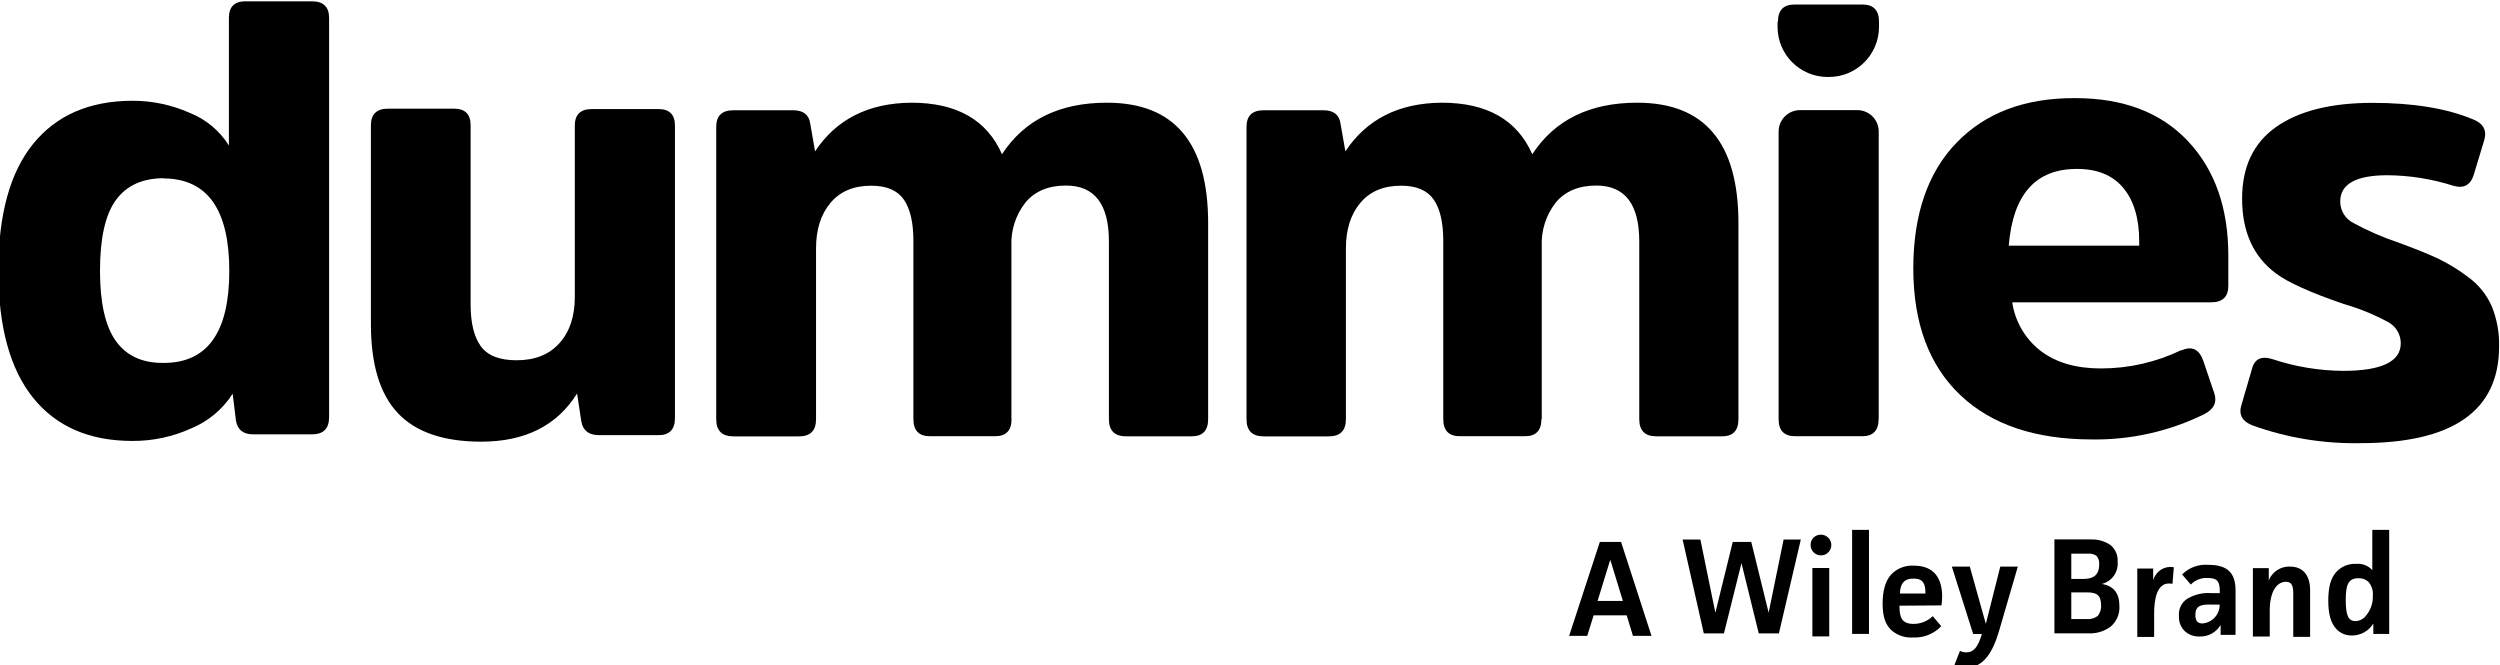
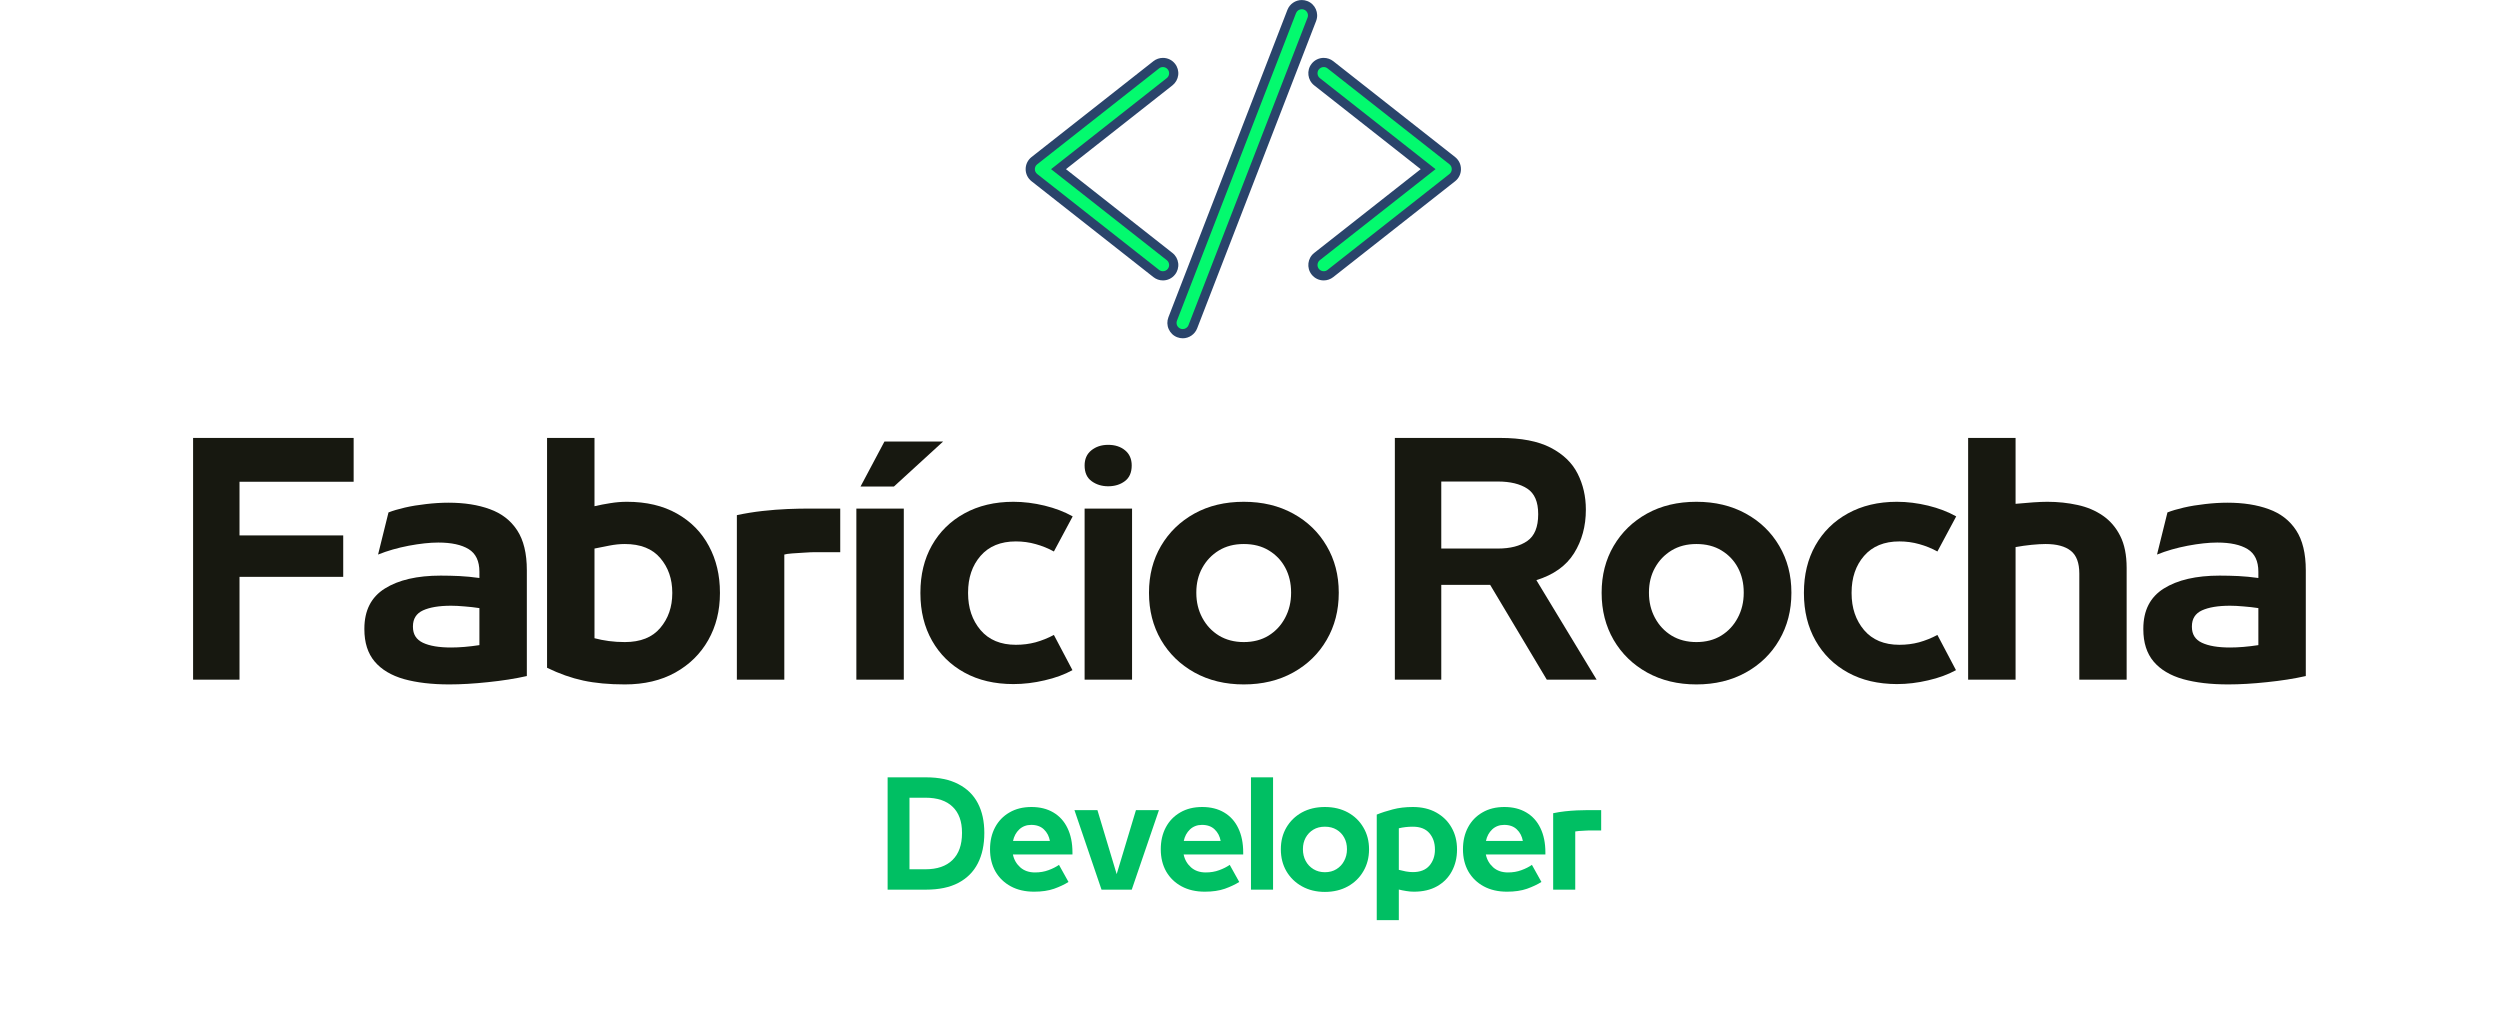
- <svg xmlns="http://www.w3.org/2000/svg" style="fill:#000000" version="1.1" viewBox="0 0 519 138">
-   <path transform="translate(-221 -2122)" d="m255 2159q-6.62 0-9.93 4.52t-3.31 14.7q0 10 3.31 14.6t9.93 4.52q13.6 0 13.6-19.1t-13.6-19.2m14.3 44.7a18.7 18.7 0 0 1-8.59 7.19 29.2 29.2 0 0 1-12.2 2.61q-13.4 0-20.6-8.91t-7.26-26.3q0-17.6 7.26-26.5t20.6-8.91a29 29 0 0 1 11.8 2.48 17 17 0 0 1 8.21 6.81v-26.5q0-3.43 3.43-3.44h13.8q3.56 0 3.57 3.44v82.9q0 3.57-3.57 3.56h-12.2q-3.06 0-3.56-2.8z" />
-   <path transform="translate(-221 -2122)" d="m298 2148q0-3.44 3.56-3.44h13.7q3.44 0 3.44 3.44v37.2q0 5.73 2.1 8.66t7.44 2.93q5.73 0 8.91-3.56t3.18-9.55v-35.6q0-3.44 3.56-3.44h13.8q3.43 0 3.43 3.44v60.7q0 3.57-3.43 3.56h-12.3c-2.13 0-3.35-0.94-3.7-2.8l-0.89-5.85q-6.24 10-19.9 10-11.7 0-17.3-5.92t-5.6-18.5v-41.2z" />
-   <path transform="translate(-221 -2122)" d="m431 2209q0 3.57-3.44 3.56h-13.5q-3.44 0-3.44-3.56v-37q0-5.73-2-8.59t-6.75-2.86q-5.47 0-8.46 3.56t-3 9.42v35.5q0 3.57-3.56 3.56h-13.6q-3.56 0-3.56-3.56v-60.7q0-3.44 3.56-3.44h12.4q3.18 0 3.56 2.8l1 5.73q6.62-10 20-10.1 14.1 0 18.8 10.7 7-10.7 21.8-10.7 21 0 21 25v40.7q0 3.57-3.44 3.56h-13.6q-3.56 0-3.56-3.56v-36.9q0-11.6-8.91-11.6-5.47 0-8.4 3.5a13.7 13.7 0 0 0-2.93 9.1v35.9z" />
-   <path transform="translate(-221 -2122)" d="m541 2209q0 3.57-3.44 3.56h-13.5q-3.44 0-3.44-3.56v-37q0-5.73-2-8.59t-6.75-2.86q-5.47 0-8.46 3.56t-3 9.42v35.5q0 3.57-3.57 3.56h-13.5q-3.57 0-3.56-3.56v-60.7q0-3.44 3.56-3.44h12.4c2.12 0 3.31 0.94 3.56 2.8l1 5.73q6.62-10 20-10.1 14.1 0 18.8 10.7 7-10.7 21.8-10.7 21 0 21 25v40.7q0 3.57-3.43 3.56h-13.6c-2.38 0-3.56-1.19-3.56-3.56v-36.9q0-11.6-8.91-11.6-5.47 0-8.4 3.5a13.7 13.7 0 0 0-2.93 9.1v35.9z" />
-   <path transform="translate(-221 -2122)" d="m611 2209q0 3.57-3.43 3.56h-13.9q-3.44 0-3.43-3.56v-59.7a4.44 4.44 0 0 1 4.44-4.44h11.9a4.44 4.44 0 0 1 4.44 4.44v59.7zm-20.9-82.5q0-3.56 3.44-3.56h14.1q3.44 0 3.44 3.56v1.08a10.4 10.4 0 0 1-10.4 10.4h-0.26a10.4 10.4 0 0 1-10.4-10.4v-1.08z" />
-   <path transform="translate(-221 -2122)" d="m638 2173h27.1v-0.89q0-7.13-3.31-11.1t-9.67-3.94q-12.8 0-14.1 15.9m35.8 21.8q3.31-1.53 4.59 2.16l2.29 6.75q0.89 2.8-2.16 4.33a51.1 51.1 0 0 1-23.2 5.22q-17.7 0-27.4-9.23t-9.74-26.2q0-16.9 9-26.2t24.6-9.23q15 0 23.4 8.91t8.4 23.8v6.24q0 3.43-3.56 3.44h-41.3a15.6 15.6 0 0 0 5.92 10.1q4.77 3.63 12.5 3.63a38.3 38.3 0 0 0 16.7-3.82" />
-   <path transform="translate(-221 -2122)" d="m711 2214a62.6 62.6 0 0 1-22.4-3.69q-3.19-1.27-2.29-4.2l2.16-7.38q0.77-3.31 4.33-2.16a47.7 47.7 0 0 0 14.6 2.42q12 0 12-5.73a5 5 0 0 0-2.74-4.46 46.4 46.4 0 0 0-9.1-3.69q-10.4-3.57-14.1-6.36-7-5.22-7-15.5 0-9.93 7.07-14.9t19.9-5q12.8 0 21 3.44 3.19 1.27 2.29 4.33l-2.16 7.13q-1 3.31-4.33 2.29a46 46 0 0 0-13.6-2.16q-9.8 0-9.8 5.47a5 5 0 0 0 2.74 4.45 59.2 59.2 0 0 0 9.36 4.07q5.22 1.91 8.21 3.31a36.3 36.3 0 0 1 6.3 3.88 14.8 14.8 0 0 1 4.84 6 20.8 20.8 0 0 1 1.53 8.34q0 20.1-28.8 20.1" />
-   <path transform="translate(-221 -2122)" d="m560 2254-1.3-4.26h-6.86l-1.33 4.26h-3.76l6.38-19.5h4.4l6.32 19.5h-3.85zm-4.71-15.8-2.63 8.55h5.25z" />
-   <path transform="translate(-221 -2122)" d="m574 2234 3.11 15.2 3.61-14.7h3.84l3.61 14.7 3.11-15.2h3.57l-4.55 19.5h-4.18l-3.59-14.6-3.64 14.6h-4.18l-4.4-19.5h3.64z" />
-   <path transform="translate(-221 -2122)" d="m599 2233a2.15 2.15 0 1 1-2.12 2.15 2.09 2.09 0 0 1 2.12-2.15zm1.75 6.92v14.2h-3.5v-14.2h3.5z" />
-   <path transform="translate(-221 -2122)" d="m609 2232v21.6h-3.5v-21.6h3.5z" />
-   <path transform="translate(-221 -2122)" d="m624 2252a7.56 7.56 0 0 1-5.84 2.34 6.14 6.14 0 0 1-4.52-1.52c-1.21-1.13-1.81-2.82-1.81-5.53 0-2.31 0.45-4.55 1.75-6a6 6 0 0 1 4.74-1.86c4.35 0 5.87 2.82 5.87 6.41a14.5 14.5 0 0 1-0.14 1.84l-8.72 0.06c0 2.37 0.42 3.78 2.91 3.78a5.69 5.69 0 0 0 4-1.61zm-3.28-6.78c0-1.95-0.4-3.11-2.48-3.11s-2.77 1.24-2.82 3.11h5.31z" />
-   <path transform="translate(-221 -2122)" d="m636 2253c-1.38 4.71-3.39 7.59-6.78 7.59a4.84 4.84 0 0 1-2.46-0.59l1.13-2.88a2.71 2.71 0 0 0 1.33 0.31c1.52 0 2.4-1.1 3.22-3.81h-1.81l-4.43-14h3.73l3.33 11.9 3-11.9h3.64z" />
-   <path transform="translate(-221 -2122)" d="m655 2234a6.65 6.65 0 0 1 4.15 1.16 4.11 4.11 0 0 1 1.47 3.47 4.33 4.33 0 0 1-3.3 4.6c2.6 0.4 3.67 2.06 3.67 4.57a5.17 5.17 0 0 1-1.86 4.32 7.22 7.22 0 0 1-4.69 1.36h-6.94v-19.5h7.51zm-4 8.19h2.43c1.95 0 3.36-0.62 3.36-3a2.33 2.33 0 0 0-0.59-1.83 2.81 2.81 0 0 0-1.78-0.42h-3.42v5.22zm0 8.33h3.16a3.4 3.4 0 0 0 2.29-0.62 3.07 3.07 0 0 0 0.73-2.29c0-2.12-1-2.63-2.91-2.63h-3.27v5.53z" />
-   <path transform="translate(-221 -2122)" d="m668 2240v2.46a3.77 3.77 0 0 1 3.44-2.77 3.89 3.89 0 0 1 0.85 0.08l-0.28 3.42c-0.25 0-0.54-0.06-0.73-0.06-2.46 0-3.08 3.13-3.08 6.24v4.86h-3.5v-14.2h3.33z" />
-   <path transform="translate(-221 -2122)" d="M674,2241.26a6.89,6.89,0,0,1,5.45-2c3.76,0,5.65,1.47,5.65,5.31v9.23H682v-2.06a4.88,4.88,0,0,1-4.38,2.4,4.3,4.3,0,0,1-3.08-1.13,4.09,4.09,0,0,1-1.19-3.16,3.84,3.84,0,0,1,1.69-3.53,8.45,8.45,0,0,1,5-1.19h1.78v-0.54c0-2-.65-2.6-2.51-2.6a4.49,4.49,0,0,0-3.5,1.36Zm5.76,6.24c-1.89,0-3,.28-3,2.15,0,1.1.37,1.78,1.44,1.78a3.89,3.89,0,0,0,3.61-3.92h-2.06Z" />
-   <path transform="translate(-221 -2122)" d="m692 2240v2.47a4.57 4.57 0 0 1 4.4-2.85c2.71 0 4.18 1.83 4.18 4.91v9.68h-3.5v-9c0-1.61-0.34-2.43-1.52-2.43-1.81 0-3.36 1.86-3.36 6v5.36h-3.5v-14.2h3.3z" />
-   <path transform="translate(-221 -2122)" d="m717 2232v21.6h-3.3v-2.15a5.18 5.18 0 0 1-4.46 2.48 4.26 4.26 0 0 1-3.25-1.38c-1.1-1.24-1.64-3-1.64-5.87 0-2.63 0.45-4.71 1.78-6.07a5.22 5.22 0 0 1 4-1.55 4 4 0 0 1 3.36 1.3v-8.36h3.51zm-4.81 17.8a6.06 6.06 0 0 0 1.41-4.15 3.84 3.84 0 0 0-0.93-2.88 2.91 2.91 0 0 0-2.09-0.73c-2.17 0-2.6 1.52-2.6 4.52s0.45 4.38 2 4.38a2.82 2.82 0 0 0 2.21-1.14z" />
+ <svg xmlns="http://www.w3.org/2000/svg" width="460" zoomAndPan="magnify" viewBox="0 0 345 141" height="188" preserveAspectRatio="xMidYMid meet" version="1.0">
+   <defs>
+     <g />
+     <clipPath id="323bd9e6a0">
+       <path d="M 141.508 7 L 163 7 L 163 39 L 141.508 39 Z M 141.508 7 " clip-rule="nonzero" />
+     </clipPath>
+     <clipPath id="de65018a84">
+       <path d="M 180 7 L 201.832 7 L 201.832 39 L 180 39 Z M 180 7 " clip-rule="nonzero" />
+     </clipPath>
+     <clipPath id="dc0b3e4476">
+       <path d="M 161 0 L 182 0 L 182 46.918 L 161 46.918 Z M 161 0 " clip-rule="nonzero" />
+     </clipPath>
+   </defs>
+   <path fill="#03fa6e" d="M 160.484 38.062 C 160.148 38.062 159.824 37.953 159.562 37.742 L 142.742 24.512 C 142.383 24.227 142.176 23.801 142.176 23.344 C 142.176 22.883 142.383 22.457 142.742 22.172 L 159.562 8.941 C 159.824 8.734 160.148 8.621 160.484 8.621 C 160.941 8.621 161.371 8.828 161.652 9.191 C 161.898 9.5 162.012 9.891 161.961 10.285 C 161.914 10.68 161.715 11.035 161.402 11.281 L 146.078 23.344 L 161.402 35.402 C 161.715 35.648 161.914 36.004 161.961 36.395 C 162.012 36.793 161.898 37.18 161.652 37.496 C 161.371 37.855 160.941 38.062 160.484 38.062 " fill-opacity="1" fill-rule="nonzero" />
+   <g clip-path="url(#323bd9e6a0)">
+     <path fill="#2a446b" d="M 160.484 7.988 C 160.008 7.988 159.543 8.148 159.172 8.441 L 142.352 21.672 C 141.836 22.082 141.539 22.688 141.539 23.344 C 141.539 23.996 141.836 24.605 142.352 25.012 L 159.172 38.242 C 159.543 38.535 160.008 38.699 160.484 38.699 C 161.141 38.699 161.75 38.402 162.152 37.887 C 162.504 37.441 162.66 36.887 162.594 36.324 C 162.523 35.758 162.242 35.254 161.797 34.906 L 147.102 23.344 L 161.797 11.781 C 162.242 11.426 162.523 10.926 162.594 10.363 C 162.66 9.797 162.504 9.242 162.152 8.797 C 161.75 8.281 161.137 7.988 160.484 7.988 Z M 160.484 9.254 C 160.734 9.254 160.988 9.367 161.156 9.582 C 161.449 9.953 161.383 10.492 161.012 10.781 L 145.047 23.344 L 161.012 35.902 C 161.383 36.191 161.449 36.73 161.156 37.102 C 160.988 37.316 160.734 37.43 160.484 37.43 C 160.297 37.43 160.113 37.371 159.953 37.246 L 143.137 24.016 C 142.93 23.852 142.809 23.605 142.809 23.344 C 142.809 23.078 142.93 22.832 143.137 22.672 L 159.953 9.438 C 160.109 9.312 160.297 9.254 160.484 9.254 " fill-opacity="1" fill-rule="nonzero" />
+   </g>
+   <path fill="#03fa6e" d="M 182.672 38.062 C 182.215 38.062 181.789 37.855 181.5 37.496 C 180.992 36.852 181.105 35.91 181.75 35.402 L 197.082 23.344 L 181.75 11.281 C 181.105 10.773 180.992 9.836 181.5 9.191 C 181.789 8.828 182.215 8.621 182.672 8.621 C 183.004 8.621 183.332 8.734 183.594 8.941 L 200.414 22.172 C 200.773 22.457 200.98 22.883 200.98 23.344 C 200.98 23.801 200.773 24.227 200.41 24.512 L 183.594 37.742 C 183.332 37.953 183.004 38.062 182.672 38.062 " fill-opacity="1" fill-rule="nonzero" />
+   <g clip-path="url(#de65018a84)">
+     <path fill="#2a446b" d="M 182.672 7.988 C 182.02 7.988 181.41 8.281 181.004 8.797 C 180.277 9.719 180.438 11.055 181.359 11.781 L 196.055 23.344 L 181.359 34.906 C 180.438 35.629 180.277 36.969 181.004 37.887 C 181.41 38.402 182.02 38.699 182.672 38.699 C 183.148 38.699 183.613 38.535 183.984 38.242 L 200.805 25.012 C 201.32 24.605 201.613 23.996 201.613 23.344 C 201.613 22.688 201.32 22.082 200.805 21.672 L 183.988 8.441 C 183.613 8.148 183.148 7.988 182.672 7.988 Z M 182.672 9.254 C 182.859 9.254 183.047 9.312 183.199 9.438 L 200.02 22.668 C 200.227 22.832 200.344 23.078 200.344 23.344 C 200.344 23.605 200.227 23.852 200.02 24.016 L 183.199 37.246 C 183.047 37.371 182.859 37.43 182.672 37.43 C 182.418 37.43 182.168 37.316 182 37.102 C 181.707 36.73 181.773 36.191 182.141 35.902 L 198.105 23.344 L 182.141 10.781 C 181.773 10.492 181.707 9.953 182 9.582 C 182.168 9.367 182.422 9.254 182.672 9.254 " fill-opacity="1" fill-rule="nonzero" />
+   </g>
+   <g clip-path="url(#dc0b3e4476)">
+     <path fill="#03fa6e" d="M 163.219 46.047 C 163.035 46.047 162.855 46.012 162.684 45.945 C 162.312 45.801 162.016 45.523 161.859 45.16 C 161.695 44.793 161.688 44.391 161.828 44.02 L 178.254 1.59 C 178.477 1.02 179.035 0.637 179.645 0.637 C 179.828 0.637 180.012 0.672 180.184 0.738 C 180.949 1.035 181.332 1.898 181.035 2.668 L 164.609 45.098 C 164.391 45.664 163.828 46.047 163.219 46.047 " fill-opacity="1" fill-rule="nonzero" />
+     <path fill="#2a446b" d="M 179.645 0.004 C 178.773 0.004 177.977 0.551 177.664 1.359 L 161.238 43.789 C 161.035 44.32 161.047 44.895 161.277 45.414 C 161.508 45.934 161.922 46.336 162.453 46.539 C 162.699 46.633 162.957 46.684 163.219 46.684 C 164.09 46.684 164.887 46.137 165.203 45.324 L 181.625 2.895 C 182.047 1.801 181.504 0.566 180.41 0.148 C 180.168 0.051 179.906 0.004 179.645 0.004 Z M 179.645 1.27 C 179.746 1.27 179.852 1.293 179.953 1.328 C 180.395 1.5 180.613 1.996 180.441 2.438 L 164.016 44.867 C 163.887 45.207 163.562 45.414 163.219 45.414 C 163.117 45.414 163.012 45.395 162.91 45.355 C 162.469 45.184 162.25 44.688 162.422 44.25 L 178.848 1.82 C 178.98 1.48 179.301 1.27 179.645 1.27 " fill-opacity="1" fill-rule="nonzero" />
+   </g>
+   <g fill="#171810" fill-opacity="1">
+     <g transform="translate(24.38031, 93.79378)">
+       <g>
+         <path d="M 8.672 0 L 2.266 0 L 2.266 -33.359 L 24.422 -33.359 L 24.422 -27.312 L 8.672 -27.312 L 8.672 -19.906 L 22.984 -19.906 L 22.984 -14.188 L 8.672 -14.188 Z M 8.672 0 " />
+       </g>
+     </g>
+   </g>
+   <g fill="#171810" fill-opacity="1">
+     <g transform="translate(48.64213, 93.79378)">
+       <g>
+         <path d="M 13.25 -24.422 C 15.438 -24.422 17.336 -24.125 18.953 -23.531 C 20.578 -22.945 21.832 -21.977 22.719 -20.625 C 23.613 -19.27 24.062 -17.426 24.062 -15.094 L 24.062 -0.5 C 22.438 -0.133 20.648 0.145 18.703 0.344 C 16.766 0.551 14.984 0.656 13.359 0.656 C 10.953 0.656 8.867 0.41 7.109 -0.078 C 5.359 -0.578 4.008 -1.383 3.062 -2.5 C 2.113 -3.625 1.641 -5.109 1.641 -6.953 L 1.641 -7.031 C 1.641 -9.551 2.582 -11.398 4.469 -12.578 C 6.363 -13.766 8.93 -14.359 12.172 -14.359 C 13.047 -14.359 13.914 -14.336 14.781 -14.297 C 15.645 -14.254 16.555 -14.164 17.516 -14.031 L 17.516 -14.891 C 17.516 -16.367 17.02 -17.41 16.031 -18.016 C 15.051 -18.617 13.656 -18.922 11.844 -18.922 C 10.664 -18.922 9.305 -18.773 7.766 -18.484 C 6.234 -18.191 4.82 -17.785 3.531 -17.266 L 4.969 -23.078 C 5.57 -23.316 6.328 -23.539 7.234 -23.75 C 8.141 -23.957 9.117 -24.117 10.172 -24.234 C 11.234 -24.359 12.258 -24.422 13.25 -24.422 Z M 8.344 -7.359 L 8.344 -7.281 C 8.344 -6.258 8.801 -5.531 9.719 -5.094 C 10.645 -4.656 11.941 -4.438 13.609 -4.438 C 14.766 -4.438 16.066 -4.547 17.516 -4.766 L 17.516 -9.875 C 16.859 -9.977 16.172 -10.055 15.453 -10.109 C 14.742 -10.172 14.129 -10.203 13.609 -10.203 C 11.961 -10.203 10.672 -9.988 9.734 -9.562 C 8.805 -9.133 8.344 -8.398 8.344 -7.359 Z M 8.344 -7.359 " />
+       </g>
+     </g>
+   </g>
+   <g fill="#171810" fill-opacity="1">
+     <g transform="translate(73.27407, 93.79378)">
+       <g>
+         <path d="M 12.953 0.656 C 10.766 0.656 8.852 0.477 7.219 0.125 C 5.582 -0.227 3.914 -0.816 2.219 -1.641 L 2.219 -33.359 L 8.766 -33.359 L 8.766 -23.938 C 9.473 -24.102 10.203 -24.242 10.953 -24.359 C 11.711 -24.484 12.477 -24.547 13.25 -24.547 C 15.926 -24.547 18.223 -24.004 20.141 -22.922 C 22.066 -21.836 23.535 -20.348 24.547 -18.453 C 25.566 -16.566 26.078 -14.422 26.078 -12.016 L 26.078 -11.922 C 26.078 -9.516 25.539 -7.363 24.469 -5.469 C 23.395 -3.57 21.879 -2.078 19.922 -0.984 C 17.961 0.109 15.641 0.656 12.953 0.656 Z M 12.953 -5.188 C 15.117 -5.188 16.75 -5.836 17.844 -7.141 C 18.945 -8.441 19.5 -10.035 19.5 -11.922 L 19.5 -12.016 C 19.5 -13.898 18.945 -15.488 17.844 -16.781 C 16.75 -18.07 15.117 -18.719 12.953 -18.719 C 12.266 -18.719 11.551 -18.645 10.812 -18.5 C 10.07 -18.363 9.391 -18.227 8.766 -18.094 L 8.766 -5.719 C 9.391 -5.551 10.051 -5.422 10.75 -5.328 C 11.445 -5.234 12.18 -5.188 12.953 -5.188 Z M 12.953 -5.188 " />
+       </g>
+     </g>
+   </g>
+   <g fill="#171810" fill-opacity="1">
+     <g transform="translate(99.46865, 93.79378)">
+       <g>
+         <path d="M 8.766 0 L 2.219 0 L 2.219 -22.703 C 3.375 -22.953 4.562 -23.145 5.781 -23.281 C 7 -23.414 8.141 -23.504 9.203 -23.547 C 10.273 -23.586 11.172 -23.609 11.891 -23.609 L 16.484 -23.609 L 16.484 -17.594 L 12.953 -17.594 C 12.617 -17.594 12.148 -17.57 11.547 -17.531 C 10.953 -17.5 10.383 -17.461 9.844 -17.422 C 9.312 -17.379 8.953 -17.328 8.766 -17.266 Z M 8.766 0 " />
+       </g>
+     </g>
+   </g>
+   <g fill="#171810" fill-opacity="1">
+     <g transform="translate(115.9584, 93.79378)">
+       <g>
+         <path d="M 7.406 -26.656 L 2.797 -26.656 L 6.094 -32.859 L 14.188 -32.859 Z M 8.766 0 L 2.219 0 L 2.219 -23.609 L 8.766 -23.609 Z M 8.766 0 " />
+       </g>
+     </g>
+   </g>
+   <g fill="#171810" fill-opacity="1">
+     <g transform="translate(125.375, 93.79378)">
+       <g>
+         <path d="M 14.469 0.609 C 11.895 0.609 9.648 0.082 7.734 -0.969 C 5.816 -2.02 4.32 -3.488 3.25 -5.375 C 2.176 -7.27 1.641 -9.453 1.641 -11.922 L 1.641 -12.016 C 1.641 -14.473 2.164 -16.641 3.219 -18.516 C 4.281 -20.398 5.773 -21.875 7.703 -22.938 C 9.641 -24.008 11.895 -24.547 14.469 -24.547 C 15.895 -24.547 17.332 -24.367 18.781 -24.016 C 20.238 -23.66 21.531 -23.164 22.656 -22.531 L 20.062 -17.688 C 19.27 -18.125 18.438 -18.461 17.562 -18.703 C 16.688 -18.953 15.77 -19.078 14.812 -19.078 C 12.719 -19.078 11.094 -18.41 9.938 -17.078 C 8.789 -15.754 8.219 -14.066 8.219 -12.016 L 8.219 -11.922 C 8.219 -9.898 8.789 -8.207 9.938 -6.844 C 11.094 -5.488 12.719 -4.812 14.812 -4.812 C 15.77 -4.812 16.676 -4.926 17.531 -5.156 C 18.395 -5.395 19.238 -5.734 20.062 -6.172 L 22.625 -1.312 C 21.52 -0.707 20.238 -0.238 18.781 0.094 C 17.332 0.438 15.895 0.609 14.469 0.609 Z M 14.469 0.609 " />
+       </g>
+     </g>
+   </g>
+   <g fill="#171810" fill-opacity="1">
+     <g transform="translate(147.4573, 93.79378)">
+       <g>
+         <path d="M 5.469 -26.688 C 4.594 -26.688 3.832 -26.922 3.188 -27.391 C 2.539 -27.859 2.219 -28.582 2.219 -29.562 C 2.219 -30.445 2.523 -31.141 3.141 -31.641 C 3.766 -32.148 4.539 -32.406 5.469 -32.406 C 6.426 -32.406 7.207 -32.148 7.812 -31.641 C 8.414 -31.141 8.719 -30.445 8.719 -29.562 C 8.719 -28.582 8.398 -27.859 7.766 -27.391 C 7.141 -26.922 6.375 -26.688 5.469 -26.688 Z M 8.766 0 L 2.219 0 L 2.219 -23.609 L 8.766 -23.609 Z M 8.766 0 " />
+       </g>
+     </g>
+   </g>
+   <g fill="#171810" fill-opacity="1">
+     <g transform="translate(156.874, 93.79378)">
+       <g>
+         <path d="M 14.766 0.656 C 12.211 0.656 9.945 0.109 7.969 -0.984 C 6 -2.078 4.457 -3.578 3.344 -5.484 C 2.238 -7.391 1.688 -9.551 1.688 -11.969 L 1.688 -12.016 C 1.688 -14.422 2.238 -16.566 3.344 -18.453 C 4.457 -20.348 5.992 -21.836 7.953 -22.922 C 9.91 -24.004 12.18 -24.547 14.766 -24.547 C 17.336 -24.547 19.609 -24.004 21.578 -22.922 C 23.555 -21.836 25.098 -20.348 26.203 -18.453 C 27.316 -16.566 27.875 -14.422 27.875 -12.016 L 27.875 -11.969 C 27.875 -9.551 27.316 -7.391 26.203 -5.484 C 25.098 -3.578 23.555 -2.078 21.578 -0.984 C 19.609 0.109 17.336 0.656 14.766 0.656 Z M 14.766 -5.188 C 16.078 -5.188 17.219 -5.484 18.188 -6.078 C 19.164 -6.68 19.926 -7.5 20.469 -8.531 C 21.02 -9.562 21.297 -10.707 21.297 -11.969 L 21.297 -12.047 C 21.297 -13.305 21.031 -14.438 20.5 -15.438 C 19.969 -16.438 19.211 -17.234 18.234 -17.828 C 17.266 -18.422 16.109 -18.719 14.766 -18.719 C 13.453 -18.719 12.305 -18.422 11.328 -17.828 C 10.359 -17.234 9.598 -16.438 9.047 -15.438 C 8.492 -14.438 8.219 -13.305 8.219 -12.047 L 8.219 -11.969 C 8.219 -10.707 8.492 -9.562 9.047 -8.531 C 9.598 -7.5 10.363 -6.68 11.344 -6.078 C 12.332 -5.484 13.473 -5.188 14.766 -5.188 Z M 14.766 -5.188 " />
+       </g>
+     </g>
+   </g>
+   <g fill="#171810" fill-opacity="1">
+     <g transform="translate(184.8368, 93.79378)">
+       <g />
+     </g>
+   </g>
+   <g fill="#171810" fill-opacity="1">
+     <g transform="translate(190.2235, 93.79378)">
+       <g>
+         <path d="M 21.797 -13.734 L 30.109 0 L 23.234 0 L 15.422 -13.078 L 8.672 -13.078 L 8.672 0 L 2.266 0 L 2.266 -33.359 L 16.812 -33.359 C 19.719 -33.359 22.035 -32.91 23.766 -32.016 C 25.492 -31.117 26.734 -29.926 27.484 -28.438 C 28.242 -26.945 28.625 -25.297 28.625 -23.484 L 28.625 -23.438 C 28.625 -21.188 28.082 -19.191 27 -17.453 C 25.914 -15.711 24.18 -14.473 21.797 -13.734 Z M 16.484 -27.344 L 8.672 -27.344 L 8.672 -18.094 L 16.484 -18.094 C 18.191 -18.094 19.547 -18.441 20.547 -19.141 C 21.547 -19.836 22.047 -21.066 22.047 -22.828 L 22.047 -22.859 C 22.047 -24.535 21.547 -25.703 20.547 -26.359 C 19.547 -27.016 18.191 -27.344 16.484 -27.344 Z M 16.484 -27.344 " />
+       </g>
+     </g>
+   </g>
+   <g fill="#171810" fill-opacity="1">
+     <g transform="translate(219.3378, 93.79378)">
+       <g>
+         <path d="M 14.766 0.656 C 12.211 0.656 9.945 0.109 7.969 -0.984 C 6 -2.078 4.457 -3.578 3.344 -5.484 C 2.238 -7.391 1.688 -9.551 1.688 -11.969 L 1.688 -12.016 C 1.688 -14.422 2.238 -16.566 3.344 -18.453 C 4.457 -20.348 5.992 -21.836 7.953 -22.922 C 9.91 -24.004 12.18 -24.547 14.766 -24.547 C 17.336 -24.547 19.609 -24.004 21.578 -22.922 C 23.555 -21.836 25.098 -20.348 26.203 -18.453 C 27.316 -16.566 27.875 -14.422 27.875 -12.016 L 27.875 -11.969 C 27.875 -9.551 27.316 -7.391 26.203 -5.484 C 25.098 -3.578 23.555 -2.078 21.578 -0.984 C 19.609 0.109 17.336 0.656 14.766 0.656 Z M 14.766 -5.188 C 16.078 -5.188 17.219 -5.484 18.188 -6.078 C 19.164 -6.68 19.926 -7.5 20.469 -8.531 C 21.02 -9.562 21.297 -10.707 21.297 -11.969 L 21.297 -12.047 C 21.297 -13.305 21.031 -14.438 20.5 -15.438 C 19.969 -16.438 19.211 -17.234 18.234 -17.828 C 17.266 -18.422 16.109 -18.719 14.766 -18.719 C 13.453 -18.719 12.305 -18.422 11.328 -17.828 C 10.359 -17.234 9.598 -16.438 9.047 -15.438 C 8.492 -14.438 8.219 -13.305 8.219 -12.047 L 8.219 -11.969 C 8.219 -10.707 8.492 -9.562 9.047 -8.531 C 9.598 -7.5 10.363 -6.68 11.344 -6.078 C 12.332 -5.484 13.473 -5.188 14.766 -5.188 Z M 14.766 -5.188 " />
+       </g>
+     </g>
+   </g>
+   <g fill="#171810" fill-opacity="1">
+     <g transform="translate(247.3006, 93.79378)">
+       <g>
+         <path d="M 14.469 0.609 C 11.895 0.609 9.648 0.082 7.734 -0.969 C 5.816 -2.02 4.32 -3.488 3.25 -5.375 C 2.176 -7.27 1.641 -9.453 1.641 -11.922 L 1.641 -12.016 C 1.641 -14.473 2.164 -16.641 3.219 -18.516 C 4.281 -20.398 5.773 -21.875 7.703 -22.938 C 9.641 -24.008 11.895 -24.547 14.469 -24.547 C 15.895 -24.547 17.332 -24.367 18.781 -24.016 C 20.238 -23.66 21.531 -23.164 22.656 -22.531 L 20.062 -17.688 C 19.27 -18.125 18.438 -18.461 17.562 -18.703 C 16.688 -18.953 15.77 -19.078 14.812 -19.078 C 12.719 -19.078 11.094 -18.41 9.938 -17.078 C 8.789 -15.754 8.219 -14.066 8.219 -12.016 L 8.219 -11.922 C 8.219 -9.898 8.789 -8.207 9.938 -6.844 C 11.094 -5.488 12.719 -4.812 14.812 -4.812 C 15.77 -4.812 16.676 -4.926 17.531 -5.156 C 18.395 -5.395 19.238 -5.734 20.062 -6.172 L 22.625 -1.312 C 21.52 -0.707 20.238 -0.238 18.781 0.094 C 17.332 0.438 15.895 0.609 14.469 0.609 Z M 14.469 0.609 " />
+       </g>
+     </g>
+   </g>
+   <g fill="#171810" fill-opacity="1">
+     <g transform="translate(269.383, 93.79378)">
+       <g>
+         <path d="M 13.156 -24.547 C 14.613 -24.547 16 -24.398 17.312 -24.109 C 18.625 -23.828 19.785 -23.336 20.797 -22.641 C 21.816 -21.941 22.617 -21.008 23.203 -19.844 C 23.797 -18.676 24.094 -17.203 24.094 -15.422 L 24.094 0 L 17.562 0 L 17.562 -14.641 C 17.562 -16.117 17.172 -17.164 16.391 -17.781 C 15.609 -18.406 14.445 -18.719 12.906 -18.719 C 12.363 -18.719 11.723 -18.68 10.984 -18.609 C 10.242 -18.535 9.504 -18.43 8.766 -18.297 L 8.766 0 L 2.219 0 L 2.219 -33.359 L 8.766 -33.359 L 8.766 -24.266 C 9.641 -24.348 10.453 -24.414 11.203 -24.469 C 11.961 -24.52 12.613 -24.547 13.156 -24.547 Z M 13.156 -24.547 " />
+       </g>
+     </g>
+   </g>
+   <g fill="#171810" fill-opacity="1">
+     <g transform="translate(294.1383, 93.79378)">
+       <g>
+         <path d="M 13.25 -24.422 C 15.438 -24.422 17.336 -24.125 18.953 -23.531 C 20.578 -22.945 21.832 -21.977 22.719 -20.625 C 23.613 -19.27 24.062 -17.426 24.062 -15.094 L 24.062 -0.5 C 22.438 -0.133 20.648 0.145 18.703 0.344 C 16.766 0.551 14.984 0.656 13.359 0.656 C 10.953 0.656 8.867 0.41 7.109 -0.078 C 5.359 -0.578 4.008 -1.383 3.062 -2.5 C 2.113 -3.625 1.641 -5.109 1.641 -6.953 L 1.641 -7.031 C 1.641 -9.551 2.582 -11.398 4.469 -12.578 C 6.363 -13.766 8.93 -14.359 12.172 -14.359 C 13.047 -14.359 13.914 -14.336 14.781 -14.297 C 15.645 -14.254 16.555 -14.164 17.516 -14.031 L 17.516 -14.891 C 17.516 -16.367 17.02 -17.41 16.031 -18.016 C 15.051 -18.617 13.656 -18.922 11.844 -18.922 C 10.664 -18.922 9.305 -18.773 7.766 -18.484 C 6.234 -18.191 4.82 -17.785 3.531 -17.266 L 4.969 -23.078 C 5.57 -23.316 6.328 -23.539 7.234 -23.75 C 8.141 -23.957 9.117 -24.117 10.172 -24.234 C 11.234 -24.359 12.258 -24.422 13.25 -24.422 Z M 8.344 -7.359 L 8.344 -7.281 C 8.344 -6.258 8.801 -5.531 9.719 -5.094 C 10.645 -4.656 11.941 -4.438 13.609 -4.438 C 14.766 -4.438 16.066 -4.547 17.516 -4.766 L 17.516 -9.875 C 16.859 -9.977 16.172 -10.055 15.453 -10.109 C 14.742 -10.172 14.129 -10.203 13.609 -10.203 C 11.961 -10.203 10.672 -9.988 9.734 -9.562 C 8.805 -9.133 8.344 -8.398 8.344 -7.359 Z M 8.344 -7.359 " />
+       </g>
+     </g>
+   </g>
+   <g fill="#00bf63" fill-opacity="1">
+     <g transform="translate(121.4609, 122.7719)">
+       <g>
+         <path d="M 6.328 0 L 1.031 0 L 1.031 -15.5 L 6.328 -15.5 C 8.117 -15.5 9.609 -15.188 10.797 -14.562 C 11.992 -13.945 12.891 -13.066 13.484 -11.922 C 14.078 -10.785 14.375 -9.43 14.375 -7.859 L 14.375 -7.812 C 14.375 -6.195 14.078 -4.805 13.484 -3.641 C 12.891 -2.473 11.992 -1.57 10.797 -0.938 C 9.609 -0.312 8.117 0 6.328 0 Z M 4.047 -12.688 L 4.047 -2.812 L 6.25 -2.812 C 7.875 -2.812 9.117 -3.238 9.984 -4.094 C 10.859 -4.945 11.297 -6.188 11.297 -7.812 L 11.297 -7.859 C 11.297 -9.422 10.863 -10.613 10 -11.438 C 9.145 -12.27 7.895 -12.688 6.25 -12.688 Z M 4.047 -12.688 " />
+       </g>
+     </g>
+   </g>
+   <g fill="#00bf63" fill-opacity="1">
+     <g transform="translate(135.8583, 122.7719)">
+       <g>
+         <path d="M 12.141 -5.125 L 12.141 -4.859 L 3.922 -4.859 C 4.066 -4.148 4.406 -3.555 4.938 -3.078 C 5.469 -2.609 6.145 -2.375 6.969 -2.375 C 7.645 -2.375 8.266 -2.477 8.828 -2.688 C 9.398 -2.895 9.883 -3.141 10.281 -3.422 L 11.594 -1.062 C 11.051 -0.719 10.391 -0.406 9.609 -0.125 C 8.836 0.145 7.914 0.281 6.844 0.281 C 5.613 0.281 4.547 0.035 3.641 -0.453 C 2.734 -0.941 2.023 -1.625 1.516 -2.5 C 1.016 -3.383 0.766 -4.406 0.766 -5.562 L 0.766 -5.578 C 0.766 -6.723 1 -7.734 1.469 -8.609 C 1.938 -9.484 2.598 -10.164 3.453 -10.656 C 4.305 -11.156 5.316 -11.406 6.484 -11.406 C 7.648 -11.406 8.656 -11.156 9.5 -10.656 C 10.352 -10.156 11.004 -9.438 11.453 -8.5 C 11.91 -7.562 12.141 -6.438 12.141 -5.125 Z M 6.453 -8.938 C 5.797 -8.938 5.242 -8.727 4.797 -8.312 C 4.359 -7.895 4.07 -7.363 3.938 -6.719 L 9.031 -6.719 C 8.914 -7.363 8.641 -7.895 8.203 -8.312 C 7.773 -8.727 7.191 -8.938 6.453 -8.938 Z M 6.453 -8.938 " />
+       </g>
+     </g>
+   </g>
+   <g fill="#00bf63" fill-opacity="1">
+     <g transform="translate(148.0406, 122.7719)">
+       <g>
+         <path d="M 6.062 -2.141 L 8.719 -10.969 L 11.891 -10.969 L 8.141 0 L 3.969 0 L 0.234 -10.969 L 3.406 -10.969 Z M 6.062 -2.141 " />
+       </g>
+     </g>
+   </g>
+   <g fill="#00bf63" fill-opacity="1">
+     <g transform="translate(159.4209, 122.7719)">
+       <g>
+         <path d="M 12.141 -5.125 L 12.141 -4.859 L 3.922 -4.859 C 4.066 -4.148 4.406 -3.555 4.938 -3.078 C 5.469 -2.609 6.145 -2.375 6.969 -2.375 C 7.645 -2.375 8.266 -2.477 8.828 -2.688 C 9.398 -2.895 9.883 -3.141 10.281 -3.422 L 11.594 -1.062 C 11.051 -0.719 10.391 -0.406 9.609 -0.125 C 8.836 0.145 7.914 0.281 6.844 0.281 C 5.613 0.281 4.547 0.035 3.641 -0.453 C 2.734 -0.941 2.023 -1.625 1.516 -2.5 C 1.016 -3.383 0.766 -4.406 0.766 -5.562 L 0.766 -5.578 C 0.766 -6.723 1 -7.734 1.469 -8.609 C 1.938 -9.484 2.598 -10.164 3.453 -10.656 C 4.305 -11.156 5.316 -11.406 6.484 -11.406 C 7.648 -11.406 8.656 -11.156 9.5 -10.656 C 10.352 -10.156 11.004 -9.438 11.453 -8.5 C 11.91 -7.562 12.141 -6.438 12.141 -5.125 Z M 6.453 -8.938 C 5.797 -8.938 5.242 -8.727 4.797 -8.312 C 4.359 -7.895 4.07 -7.363 3.938 -6.719 L 9.031 -6.719 C 8.914 -7.363 8.641 -7.895 8.203 -8.312 C 7.773 -8.727 7.191 -8.938 6.453 -8.938 Z M 6.453 -8.938 " />
+       </g>
+     </g>
+   </g>
+   <g fill="#00bf63" fill-opacity="1">
+     <g transform="translate(171.6033, 122.7719)">
+       <g>
+         <path d="M 4.078 0 L 1.031 0 L 1.031 -15.5 L 4.078 -15.5 Z M 4.078 0 " />
+       </g>
+     </g>
+   </g>
+   <g fill="#00bf63" fill-opacity="1">
+     <g transform="translate(175.9757, 122.7719)">
+       <g>
+         <path d="M 6.859 0.312 C 5.672 0.312 4.617 0.055 3.703 -0.453 C 2.785 -0.961 2.066 -1.66 1.547 -2.547 C 1.035 -3.43 0.781 -4.438 0.781 -5.562 L 0.781 -5.578 C 0.781 -6.703 1.035 -7.703 1.547 -8.578 C 2.066 -9.461 2.781 -10.156 3.688 -10.656 C 4.602 -11.156 5.66 -11.406 6.859 -11.406 C 8.055 -11.406 9.113 -11.156 10.031 -10.656 C 10.945 -10.156 11.66 -9.461 12.172 -8.578 C 12.691 -7.703 12.953 -6.703 12.953 -5.578 L 12.953 -5.562 C 12.953 -4.438 12.691 -3.43 12.172 -2.547 C 11.66 -1.66 10.945 -0.961 10.031 -0.453 C 9.113 0.055 8.055 0.312 6.859 0.312 Z M 6.859 -2.406 C 7.473 -2.406 8.004 -2.547 8.453 -2.828 C 8.91 -3.109 9.266 -3.488 9.516 -3.969 C 9.773 -4.445 9.906 -4.977 9.906 -5.562 L 9.906 -5.594 C 9.906 -6.188 9.781 -6.711 9.531 -7.172 C 9.281 -7.641 8.926 -8.008 8.469 -8.281 C 8.02 -8.551 7.484 -8.688 6.859 -8.688 C 6.242 -8.688 5.711 -8.551 5.266 -8.281 C 4.816 -8.008 4.461 -7.641 4.203 -7.172 C 3.953 -6.711 3.828 -6.188 3.828 -5.594 L 3.828 -5.562 C 3.828 -4.977 3.953 -4.445 4.203 -3.969 C 4.461 -3.488 4.82 -3.109 5.281 -2.828 C 5.738 -2.547 6.266 -2.406 6.859 -2.406 Z M 6.859 -2.406 " />
+       </g>
+     </g>
+   </g>
+   <g fill="#00bf63" fill-opacity="1">
+     <g transform="translate(188.96, 122.7719)">
+       <g>
+         <path d="M 4.078 4.203 L 1.031 4.203 L 1.031 -10.359 C 1.695 -10.629 2.438 -10.867 3.25 -11.078 C 4.07 -11.297 4.992 -11.406 6.016 -11.406 C 7.266 -11.406 8.344 -11.148 9.25 -10.641 C 10.164 -10.129 10.867 -9.438 11.359 -8.562 C 11.859 -7.688 12.109 -6.688 12.109 -5.562 L 12.109 -5.516 C 12.109 -4.41 11.867 -3.414 11.391 -2.531 C 10.922 -1.656 10.242 -0.969 9.359 -0.469 C 8.473 0.031 7.406 0.281 6.156 0.281 C 5.801 0.281 5.445 0.25 5.094 0.188 C 4.738 0.133 4.398 0.066 4.078 -0.016 Z M 6.016 -2.422 C 7.023 -2.422 7.785 -2.719 8.297 -3.312 C 8.805 -3.906 9.062 -4.641 9.062 -5.516 L 9.062 -5.562 C 9.062 -6.457 8.805 -7.203 8.297 -7.797 C 7.785 -8.391 7.023 -8.688 6.016 -8.688 C 5.316 -8.688 4.672 -8.613 4.078 -8.469 L 4.078 -2.734 C 4.367 -2.66 4.688 -2.586 5.031 -2.516 C 5.375 -2.453 5.703 -2.422 6.016 -2.422 Z M 6.016 -2.422 " />
+       </g>
+     </g>
+   </g>
+   <g fill="#00bf63" fill-opacity="1">
+     <g transform="translate(201.1232, 122.7719)">
+       <g>
+         <path d="M 12.141 -5.125 L 12.141 -4.859 L 3.922 -4.859 C 4.066 -4.148 4.406 -3.555 4.938 -3.078 C 5.469 -2.609 6.145 -2.375 6.969 -2.375 C 7.645 -2.375 8.266 -2.477 8.828 -2.688 C 9.398 -2.895 9.883 -3.141 10.281 -3.422 L 11.594 -1.062 C 11.051 -0.719 10.391 -0.406 9.609 -0.125 C 8.836 0.145 7.914 0.281 6.844 0.281 C 5.613 0.281 4.547 0.035 3.641 -0.453 C 2.734 -0.941 2.023 -1.625 1.516 -2.5 C 1.016 -3.383 0.766 -4.406 0.766 -5.562 L 0.766 -5.578 C 0.766 -6.723 1 -7.734 1.469 -8.609 C 1.938 -9.484 2.598 -10.164 3.453 -10.656 C 4.305 -11.156 5.316 -11.406 6.484 -11.406 C 7.648 -11.406 8.656 -11.156 9.5 -10.656 C 10.352 -10.156 11.004 -9.438 11.453 -8.5 C 11.91 -7.562 12.141 -6.438 12.141 -5.125 Z M 6.453 -8.938 C 5.797 -8.938 5.242 -8.727 4.797 -8.312 C 4.359 -7.895 4.07 -7.363 3.938 -6.719 L 9.031 -6.719 C 8.914 -7.363 8.641 -7.895 8.203 -8.312 C 7.773 -8.727 7.191 -8.938 6.453 -8.938 Z M 6.453 -8.938 " />
+       </g>
+     </g>
+   </g>
+   <g fill="#00bf63" fill-opacity="1">
+     <g transform="translate(213.3056, 122.7719)">
+       <g>
+         <path d="M 4.078 0 L 1.031 0 L 1.031 -10.547 C 1.562 -10.66 2.109 -10.75 2.672 -10.812 C 3.242 -10.875 3.781 -10.914 4.281 -10.938 C 4.781 -10.957 5.191 -10.969 5.516 -10.969 L 7.656 -10.969 L 7.656 -8.172 L 6.016 -8.172 C 5.867 -8.172 5.656 -8.16 5.375 -8.141 C 5.094 -8.129 4.828 -8.113 4.578 -8.094 C 4.328 -8.07 4.16 -8.051 4.078 -8.031 Z M 4.078 0 " />
+       </g>
+     </g>
+   </g>
</svg>
